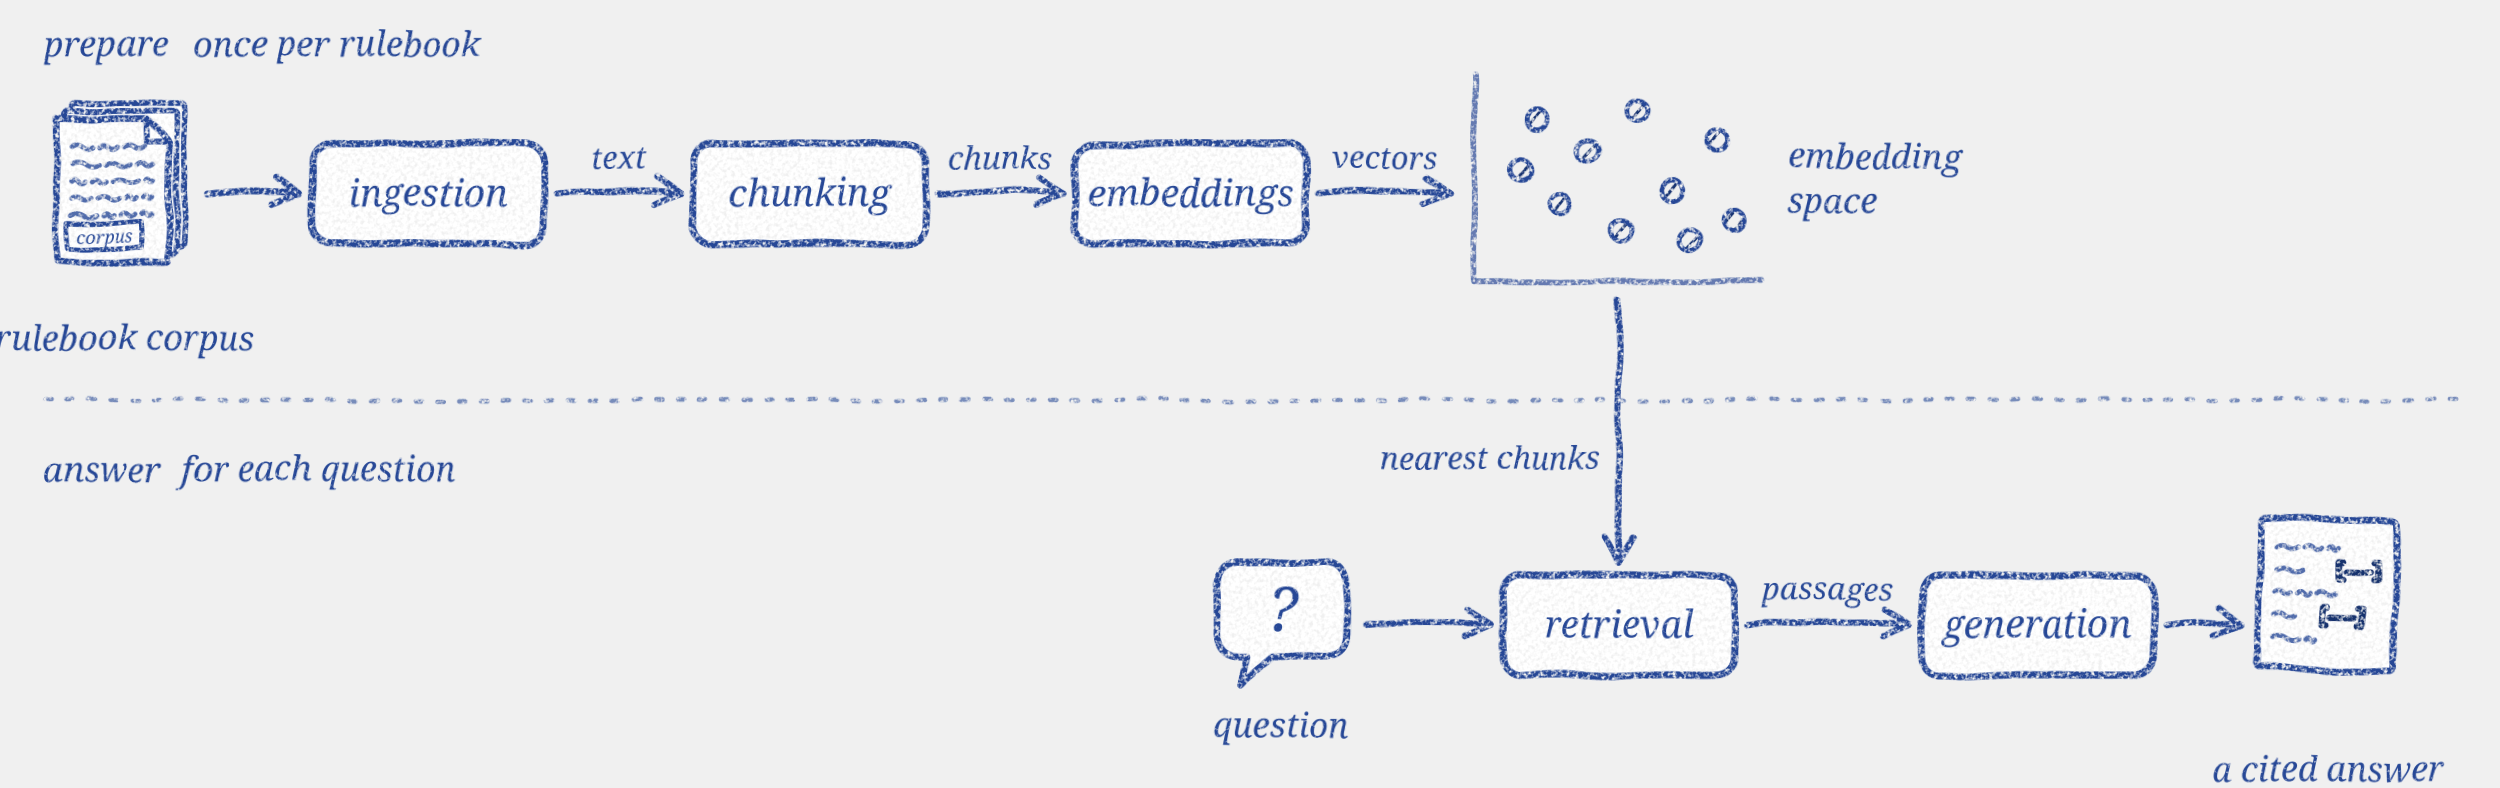
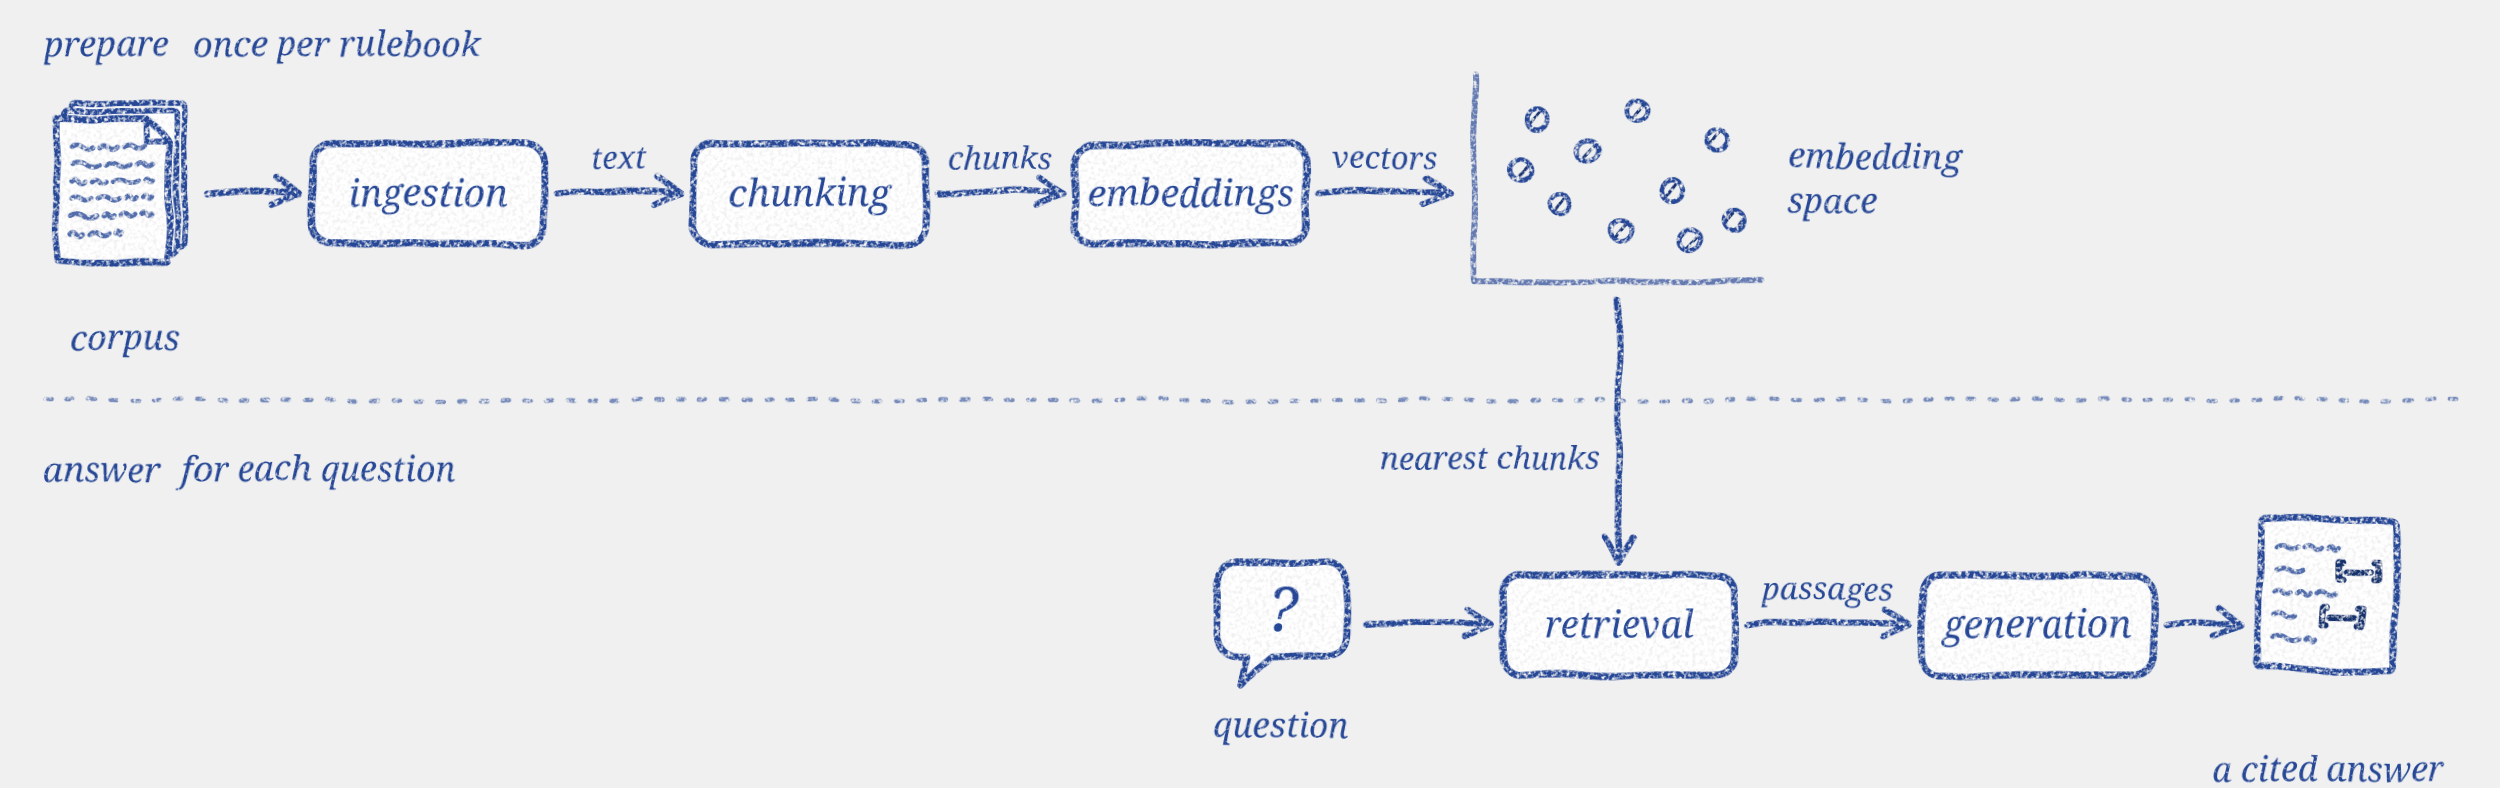
<svg xmlns="http://www.w3.org/2000/svg" viewBox="0 0 800 252" role="img" aria-label="Flow in two parts. Prepare, once per rulebook: a rulebook corpus through ingestion, chunking and embeddings into embedding space. Answer, for each question: retrieval searches that space, and generation writes a cited answer">
  <style>.ink path, .ink rect, .ink ellipse, .ink polygon, .ink circle { vector-effect: non-scaling-stroke; } .lines text { display: none; } .words :not(g):not(text) { display: none; }</style>
  <defs>
    <filter id="crayon" x="-5%" y="-5%" width="110%" height="110%">
      <feTurbulence type="fractalNoise" baseFrequency="0.05" numOctaves="2" seed="4" result="wob" />
      <feDisplacementMap in="SourceGraphic" in2="wob" scale="2.2" xChannelSelector="R" yChannelSelector="G" result="moved" />
      <feTurbulence type="fractalNoise" baseFrequency="0.8" numOctaves="2" seed="9" result="grain" />
      <feColorMatrix in="grain" type="matrix" values="0 0 0 0 0  0 0 0 0 0  0 0 0 0 0  -3 0 0 0 2.3" result="tooth" />
      <feComposite in="moved" in2="tooth" operator="in" />
    </filter>
    <filter id="crayon-words" x="-5%" y="-5%" width="110%" height="110%">
      <feTurbulence type="fractalNoise" baseFrequency="0.05" numOctaves="2" seed="4" result="wob" />
      <feDisplacementMap in="SourceGraphic" in2="wob" scale="1.4" xChannelSelector="R" yChannelSelector="G" result="moved" />
      <feTurbulence type="fractalNoise" baseFrequency="0.8" numOctaves="2" seed="9" result="grain" />
      <feColorMatrix in="grain" type="matrix" values="0 0 0 0 0  0 0 0 0 0  0 0 0 0 0  -3 0 0 0 2.8" result="tooth" />
      <feComposite in="moved" in2="tooth" operator="in" />
    </filter>
    <pattern id="h-tight-100" width="4" height="4" patternUnits="userSpaceOnUse" patternTransform="rotate(40) scale(1)">
      <line x1="0" y1="0" x2="0" y2="4" stroke="#18316d" stroke-width="2.0" opacity="1.0" />
    </pattern>
  </defs>
  <g class="ink lines" filter="url(#crayon)" fill="none" stroke="#264796" stroke-linecap="round" stroke-linejoin="round">
    <text x="14" y="18" text-anchor="start" font-family="Georgia, serif" font-style="italic" font-size="11" fill="#264796" stroke="none">prepare</text>
    <text x="62" y="18" text-anchor="start" font-family="Georgia, serif" font-style="italic" font-size="11" fill="#264796" stroke="none">once per rulebook</text>
    <g transform="translate(18 38) scale(0.62)">
      <rect x="8" y="-8" width="58" height="74" rx="2" fill="#fff" stroke-width="1.89" />
      <rect x="4" y="-4" width="58" height="74" rx="2" fill="#fff" stroke-width="1.89" />
      <g transform="rotate(0.0 29.0 37.0)">
        <path d="M0 0 L46 0 L58 12 L58 74 L0 74 Z" fill="#fff" stroke-width="2.17" />
        <path d="M46 0 L46 12 L58 12" stroke-width="1.74" />
        <path d="M8.0 14.0 q 2.8 -2 5.5 0 t 5.5 0 M22.5 14.0 q 2.2 -2 4.5 0 t 4.5 0 M35.0 14.0 q 2.5 -2 5.0 0 t 5.0 0 M8.0 23.0 q 3.5 -2 7.0 0 t 7.0 0 M25.5 23.0 q 3.2 -2 6.5 0 t 6.5 0 M42.0 23.0 q 2.0 -2 4.0 0 t 4.0 0 M8.0 32.0 q 1.8 -2 3.5 0 t 3.5 0 M18.5 32.0 q 1.8 -2 3.5 0 t 3.5 0 M29.0 32.0 q 3.5 -2 7.0 0 t 7.0 0 M46.5 32.0 q 0.9 -2 1.8 0 t 1.8 0 M8.0 41.0 q 2.5 -2 5.0 0 t 5.0 0 M21.5 41.0 q 2.8 -2 5.5 0 t 5.5 0 M36.0 41.0 q 1.5 -2 3.0 0 t 3.0 0 M45.5 41.0 q 1.1 -2 2.2 0 t 2.2 0 M8.0 50.0 q 3.2 -2 6.5 0 t 6.5 0 M24.5 50.0 q 1.2 -2 2.5 0 t 2.5 0 M33.0 50.0 q 2.0 -2 4.0 0 t 4.0 0 M44.5 50.0 q 1.2 -2 2.5 0 t 2.5 0 M8.0 59.0 q 1.5 -2 3.0 0 t 3.0 0 M17.5 59.0 q 2.2 -2 4.5 0 t 4.5 0 M30.0 59.0 q 0.8 -2 1.6 0 t 1.6 0" stroke-width="1.59" opacity="0.8" />
      </g>
-       <rect x="6" y="54" width="38" height="13" fill="#fff" stroke-width="1.59" />
-       <text x="25" y="64" text-anchor="middle" font-family="Georgia, serif" font-style="italic" font-size="9" fill="#264796" stroke="none">corpus</text>
    </g>
-     <text x="40" y="112" text-anchor="middle" font-family="Georgia, serif" font-style="italic" font-size="11" fill="#264796" stroke="none">rulebook corpus</text>
+     <text x="40" y="112" text-anchor="middle" font-family="Georgia, serif" font-style="italic" font-size="11" fill="#264796" stroke="none">corpus</text>
    <path d="M66.0 62.0 Q 81.0 60.0 96.0 62.0" stroke-width="2.03" />
    <path d="M88.7 56.6 L96.0 62.0 L87.5 65.3" stroke-width="2.03" />
    <rect x="100" y="46" width="74" height="32" rx="6" fill="#fff" stroke-width="2.32" />
    <text x="137.0" y="66" text-anchor="middle" font-family="Georgia, serif" font-style="italic" font-size="12" fill="#264796" stroke="none">ingestion</text>
    <rect x="222" y="46" width="74" height="32" rx="6" fill="#fff" stroke-width="2.32" />
    <text x="259.0" y="66" text-anchor="middle" font-family="Georgia, serif" font-style="italic" font-size="12" fill="#264796" stroke="none">chunking</text>
    <rect x="344" y="46" width="74" height="32" rx="6" fill="#fff" stroke-width="2.32" />
    <text x="381.0" y="66" text-anchor="middle" font-family="Georgia, serif" font-style="italic" font-size="12" fill="#264796" stroke="none">embeddings</text>
    <path d="M178.0 62.0 Q 198.0 60.0 218.0 62.0" stroke-width="2.03" />
    <path d="M210.5 56.8 L218.0 62.0 L209.6 65.6" stroke-width="2.03" />
    <text x="198.0" y="54.0" text-anchor="middle" font-family="Georgia, serif" font-style="italic" font-size="10" fill="#264796" stroke="none">text</text>
    <path d="M300.0 62.0 Q 320.0 60.0 340.0 62.0" stroke-width="2.03" />
    <path d="M332.5 56.8 L340.0 62.0 L331.6 65.6" stroke-width="2.03" />
    <text x="320.0" y="54.0" text-anchor="middle" font-family="Georgia, serif" font-style="italic" font-size="10" fill="#264796" stroke="none">chunks</text>
    <path d="M422.0 62.0 Q 443.0 60.0 464.0 62.0" stroke-width="2.03" />
    <path d="M456.5 56.9 L464.0 62.0 L455.6 65.6" stroke-width="2.03" />
    <text x="443.0" y="54.0" text-anchor="middle" font-family="Georgia, serif" font-style="italic" font-size="10" fill="#264796" stroke="none">vectors</text>
    <path d="M472 24 L472 90 L564 90" stroke-width="1.89" opacity="0.7" />
    <circle cx="491.8" cy="38.4" r="3.4" fill="url(#h-tight-100)" stroke-width="1.59" />
    <circle cx="508.0" cy="48.0" r="3.4" fill="url(#h-tight-100)" stroke-width="1.59" />
    <circle cx="524.2" cy="35.2" r="3.4" fill="url(#h-tight-100)" stroke-width="1.59" />
    <circle cx="499.0" cy="65.6" r="3.4" fill="url(#h-tight-100)" stroke-width="1.59" />
    <circle cx="535.0" cy="60.8" r="3.4" fill="url(#h-tight-100)" stroke-width="1.59" />
    <circle cx="549.4" cy="44.8" r="3.4" fill="url(#h-tight-100)" stroke-width="1.59" />
    <circle cx="518.8" cy="73.6" r="3.4" fill="url(#h-tight-100)" stroke-width="1.59" />
    <circle cx="554.8" cy="70.4" r="3.4" fill="url(#h-tight-100)" stroke-width="1.59" />
    <circle cx="486.4" cy="54.4" r="3.4" fill="url(#h-tight-100)" stroke-width="1.59" />
    <circle cx="540.4" cy="76.8" r="3.4" fill="url(#h-tight-100)" stroke-width="1.59" />
    <text x="572" y="54" text-anchor="start" font-family="Georgia, serif" font-style="italic" font-size="11" fill="#264796" stroke="none">embedding</text>
    <text x="572" y="68" text-anchor="start" font-family="Georgia, serif" font-style="italic" font-size="11" fill="#264796" stroke="none">space</text>
    <path d="M14 128 H786" stroke-width="1.45" stroke-dasharray="2 5" opacity="0.6" />
    <text x="14" y="154" text-anchor="start" font-family="Georgia, serif" font-style="italic" font-size="11" fill="#264796" stroke="none">answer</text>
    <text x="58" y="154" text-anchor="start" font-family="Georgia, serif" font-style="italic" font-size="11" fill="#264796" stroke="none">for each question</text>
    <path d="M397.0 180 H423.0 Q431.0 180 431.0 188 V202 Q431.0 210 423.0 210 H407.0 L397.0 219 L399.0 210 H397.0 Q389.0 210 389.0 202 V188 Q389.0 180 397.0 180 Z" fill="#fff" stroke-width="2.17" />
    <text x="410.0" y="202.0" text-anchor="middle" font-family="Georgia, serif" font-style="italic" font-size="20" fill="#264796" stroke="none">?</text>
    <text x="410.0" y="236" text-anchor="middle" font-family="Georgia, serif" font-style="italic" font-size="11" fill="#264796" stroke="none">question</text>
    <path d="M437.0 200.0 Q 457.0 198.0 477.0 200.0" stroke-width="2.03" />
    <path d="M469.5 194.8 L477.0 200.0 L468.6 203.6" stroke-width="2.03" />
    <rect x="481.0" y="184" width="74" height="32" rx="6" fill="#fff" stroke-width="2.32" />
    <text x="518.0" y="204" text-anchor="middle" font-family="Georgia, serif" font-style="italic" font-size="12" fill="#264796" stroke="none">retrieval</text>
    <path d="M518.0 96.0 Q 518.0 138.0 518.0 180.0" stroke-width="2.03" />
    <path d="M522.4 172.0 L518.0 180.0 L513.6 172.0" stroke-width="2.03" />
    <text x="512.0" y="150" text-anchor="end" font-family="Georgia, serif" font-style="italic" font-size="10" fill="#264796" stroke="none">nearest chunks</text>
    <path d="M559.0 200.0 Q 585.0 198.0 611.0 200.0" stroke-width="2.03" />
    <path d="M603.4 195.0 L611.0 200.0 L602.7 203.8" stroke-width="2.03" />
    <text x="585.0" y="192.0" text-anchor="middle" font-family="Georgia, serif" font-style="italic" font-size="10" fill="#264796" stroke="none">passages</text>
    <rect x="615.0" y="184" width="74" height="32" rx="6" fill="#fff" stroke-width="2.32" />
    <text x="652.0" y="204" text-anchor="middle" font-family="Georgia, serif" font-style="italic" font-size="12" fill="#264796" stroke="none">generation</text>
    <path d="M693.0 200.0 Q 705.0 198.0 717.0 200.0" stroke-width="2.03" />
    <path d="M709.8 194.3 L717.0 200.0 L708.4 203.0" stroke-width="2.03" />
    <g transform="translate(723.0 166) scale(0.62)">
      <g transform="rotate(2 35.0 39.0)">
        <rect x="0" y="0" width="70" height="78" rx="2" fill="#fff" stroke-width="2.17" />
        <path d="M8.0 15.0 q 2.8 -2 5.5 0 t 5.5 0 M22.5 15.0 q 2.2 -2 4.5 0 t 4.5 0 M35.0 15.0 q 1.3 -2 2.7 0 t 2.7 0" stroke-width="1.59" opacity="0.8" />
        <path d="M8.0 27.0 q 3.5 -2 7.0 0 t 7.0 0" stroke-width="1.59" opacity="0.8" />
        <path d="M43 22 h-2 v9 h2 M59 22 h2 v9 h-2" stroke="#18316d" stroke-width="2.17" />
        <path d="M45 27 h12" stroke="#18316d" stroke-width="2.03" />
        <path d="M8.0 39.0 q 1.8 -2 3.5 0 t 3.5 0 M18.5 39.0 q 1.8 -2 3.5 0 t 3.5 0 M29.0 39.0 q 2.6 -2 5.1 0 t 5.1 0" stroke-width="1.59" opacity="0.8" />
        <path d="M8.0 51.0 q 2.5 -2 5.0 0 t 5.0 0" stroke-width="1.59" opacity="0.8" />
        <path d="M35 46 h-2 v9 h2 M51 46 h2 v9 h-2" stroke="#18316d" stroke-width="2.17" />
        <path d="M37 51 h12" stroke="#18316d" stroke-width="2.03" />
        <path d="M8.0 63.0 q 3.2 -2 6.5 0 t 6.5 0 M24.5 63.0 q 1.2 -2 2.5 0 t 2.5 0" stroke-width="1.59" opacity="0.8" />
      </g>
    </g>
    <text x="745.0" y="250" text-anchor="middle" font-family="Georgia, serif" font-style="italic" font-size="11" fill="#264796" stroke="none">a cited answer</text>
  </g>
  <g class="ink words" filter="url(#crayon-words)" fill="none" stroke="#264796" stroke-linecap="round" stroke-linejoin="round">
    <text x="14" y="18" text-anchor="start" font-family="Georgia, serif" font-style="italic" font-size="11" fill="#264796" stroke="none">prepare</text>
    <text x="62" y="18" text-anchor="start" font-family="Georgia, serif" font-style="italic" font-size="11" fill="#264796" stroke="none">once per rulebook</text>
    <g transform="translate(18 38) scale(0.62)">
      <rect x="8" y="-8" width="58" height="74" rx="2" fill="#fff" stroke-width="1.89" />
      <rect x="4" y="-4" width="58" height="74" rx="2" fill="#fff" stroke-width="1.89" />
      <g transform="rotate(0.0 29.0 37.0)">
        <path d="M0 0 L46 0 L58 12 L58 74 L0 74 Z" fill="#fff" stroke-width="2.17" />
        <path d="M46 0 L46 12 L58 12" stroke-width="1.74" />
        <path d="M8.0 14.0 q 2.8 -2 5.5 0 t 5.5 0 M22.5 14.0 q 2.2 -2 4.5 0 t 4.5 0 M35.0 14.0 q 2.5 -2 5.0 0 t 5.0 0 M8.0 23.0 q 3.5 -2 7.0 0 t 7.0 0 M25.5 23.0 q 3.2 -2 6.5 0 t 6.5 0 M42.0 23.0 q 2.0 -2 4.0 0 t 4.0 0 M8.0 32.0 q 1.8 -2 3.5 0 t 3.5 0 M18.5 32.0 q 1.8 -2 3.5 0 t 3.5 0 M29.0 32.0 q 3.5 -2 7.0 0 t 7.0 0 M46.5 32.0 q 0.9 -2 1.8 0 t 1.8 0 M8.0 41.0 q 2.5 -2 5.0 0 t 5.0 0 M21.5 41.0 q 2.8 -2 5.5 0 t 5.5 0 M36.0 41.0 q 1.5 -2 3.0 0 t 3.0 0 M45.5 41.0 q 1.1 -2 2.2 0 t 2.2 0 M8.0 50.0 q 3.2 -2 6.5 0 t 6.5 0 M24.5 50.0 q 1.2 -2 2.5 0 t 2.5 0 M33.0 50.0 q 2.0 -2 4.0 0 t 4.0 0 M44.5 50.0 q 1.2 -2 2.5 0 t 2.5 0 M8.0 59.0 q 1.5 -2 3.0 0 t 3.0 0 M17.5 59.0 q 2.2 -2 4.5 0 t 4.5 0 M30.0 59.0 q 0.8 -2 1.6 0 t 1.6 0" stroke-width="1.59" opacity="0.8" />
      </g>
-       <rect x="6" y="54" width="38" height="13" fill="#fff" stroke-width="1.59" />
-       <text x="25" y="64" text-anchor="middle" font-family="Georgia, serif" font-style="italic" font-size="9" fill="#264796" stroke="none">corpus</text>
    </g>
-     <text x="40" y="112" text-anchor="middle" font-family="Georgia, serif" font-style="italic" font-size="11" fill="#264796" stroke="none">rulebook corpus</text>
+     <text x="40" y="112" text-anchor="middle" font-family="Georgia, serif" font-style="italic" font-size="11" fill="#264796" stroke="none">corpus</text>
    <path d="M66.0 62.0 Q 81.0 60.0 96.0 62.0" stroke-width="2.03" />
    <path d="M88.7 56.6 L96.0 62.0 L87.5 65.3" stroke-width="2.03" />
    <rect x="100" y="46" width="74" height="32" rx="6" fill="#fff" stroke-width="2.32" />
    <text x="137.0" y="66" text-anchor="middle" font-family="Georgia, serif" font-style="italic" font-size="12" fill="#264796" stroke="none">ingestion</text>
    <rect x="222" y="46" width="74" height="32" rx="6" fill="#fff" stroke-width="2.32" />
    <text x="259.0" y="66" text-anchor="middle" font-family="Georgia, serif" font-style="italic" font-size="12" fill="#264796" stroke="none">chunking</text>
    <rect x="344" y="46" width="74" height="32" rx="6" fill="#fff" stroke-width="2.32" />
    <text x="381.0" y="66" text-anchor="middle" font-family="Georgia, serif" font-style="italic" font-size="12" fill="#264796" stroke="none">embeddings</text>
    <path d="M178.0 62.0 Q 198.0 60.0 218.0 62.0" stroke-width="2.03" />
    <path d="M210.5 56.8 L218.0 62.0 L209.6 65.6" stroke-width="2.03" />
    <text x="198.0" y="54.0" text-anchor="middle" font-family="Georgia, serif" font-style="italic" font-size="10" fill="#264796" stroke="none">text</text>
    <path d="M300.0 62.0 Q 320.0 60.0 340.0 62.0" stroke-width="2.03" />
    <path d="M332.5 56.8 L340.0 62.0 L331.6 65.6" stroke-width="2.03" />
    <text x="320.0" y="54.0" text-anchor="middle" font-family="Georgia, serif" font-style="italic" font-size="10" fill="#264796" stroke="none">chunks</text>
    <path d="M422.0 62.0 Q 443.0 60.0 464.0 62.0" stroke-width="2.03" />
    <path d="M456.5 56.9 L464.0 62.0 L455.6 65.6" stroke-width="2.03" />
    <text x="443.0" y="54.0" text-anchor="middle" font-family="Georgia, serif" font-style="italic" font-size="10" fill="#264796" stroke="none">vectors</text>
    <path d="M472 24 L472 90 L564 90" stroke-width="1.89" opacity="0.7" />
    <circle cx="491.8" cy="38.4" r="3.4" fill="url(#h-tight-100)" stroke-width="1.59" />
    <circle cx="508.0" cy="48.0" r="3.4" fill="url(#h-tight-100)" stroke-width="1.59" />
    <circle cx="524.2" cy="35.2" r="3.4" fill="url(#h-tight-100)" stroke-width="1.59" />
    <circle cx="499.0" cy="65.6" r="3.4" fill="url(#h-tight-100)" stroke-width="1.59" />
    <circle cx="535.0" cy="60.8" r="3.4" fill="url(#h-tight-100)" stroke-width="1.59" />
    <circle cx="549.4" cy="44.8" r="3.4" fill="url(#h-tight-100)" stroke-width="1.59" />
    <circle cx="518.8" cy="73.6" r="3.4" fill="url(#h-tight-100)" stroke-width="1.59" />
    <circle cx="554.8" cy="70.4" r="3.4" fill="url(#h-tight-100)" stroke-width="1.59" />
    <circle cx="486.4" cy="54.4" r="3.4" fill="url(#h-tight-100)" stroke-width="1.59" />
    <circle cx="540.4" cy="76.8" r="3.4" fill="url(#h-tight-100)" stroke-width="1.59" />
    <text x="572" y="54" text-anchor="start" font-family="Georgia, serif" font-style="italic" font-size="11" fill="#264796" stroke="none">embedding</text>
    <text x="572" y="68" text-anchor="start" font-family="Georgia, serif" font-style="italic" font-size="11" fill="#264796" stroke="none">space</text>
    <path d="M14 128 H786" stroke-width="1.45" stroke-dasharray="2 5" opacity="0.6" />
    <text x="14" y="154" text-anchor="start" font-family="Georgia, serif" font-style="italic" font-size="11" fill="#264796" stroke="none">answer</text>
    <text x="58" y="154" text-anchor="start" font-family="Georgia, serif" font-style="italic" font-size="11" fill="#264796" stroke="none">for each question</text>
    <path d="M397.0 180 H423.0 Q431.0 180 431.0 188 V202 Q431.0 210 423.0 210 H407.0 L397.0 219 L399.0 210 H397.0 Q389.0 210 389.0 202 V188 Q389.0 180 397.0 180 Z" fill="#fff" stroke-width="2.17" />
    <text x="410.0" y="202.0" text-anchor="middle" font-family="Georgia, serif" font-style="italic" font-size="20" fill="#264796" stroke="none">?</text>
    <text x="410.0" y="236" text-anchor="middle" font-family="Georgia, serif" font-style="italic" font-size="11" fill="#264796" stroke="none">question</text>
    <path d="M437.0 200.0 Q 457.0 198.0 477.0 200.0" stroke-width="2.03" />
    <path d="M469.5 194.8 L477.0 200.0 L468.6 203.6" stroke-width="2.03" />
    <rect x="481.0" y="184" width="74" height="32" rx="6" fill="#fff" stroke-width="2.32" />
    <text x="518.0" y="204" text-anchor="middle" font-family="Georgia, serif" font-style="italic" font-size="12" fill="#264796" stroke="none">retrieval</text>
    <path d="M518.0 96.0 Q 518.0 138.0 518.0 180.0" stroke-width="2.03" />
    <path d="M522.4 172.0 L518.0 180.0 L513.6 172.0" stroke-width="2.03" />
    <text x="512.0" y="150" text-anchor="end" font-family="Georgia, serif" font-style="italic" font-size="10" fill="#264796" stroke="none">nearest chunks</text>
    <path d="M559.0 200.0 Q 585.0 198.0 611.0 200.0" stroke-width="2.03" />
    <path d="M603.4 195.0 L611.0 200.0 L602.7 203.8" stroke-width="2.03" />
    <text x="585.0" y="192.0" text-anchor="middle" font-family="Georgia, serif" font-style="italic" font-size="10" fill="#264796" stroke="none">passages</text>
    <rect x="615.0" y="184" width="74" height="32" rx="6" fill="#fff" stroke-width="2.32" />
    <text x="652.0" y="204" text-anchor="middle" font-family="Georgia, serif" font-style="italic" font-size="12" fill="#264796" stroke="none">generation</text>
    <path d="M693.0 200.0 Q 705.0 198.0 717.0 200.0" stroke-width="2.03" />
    <path d="M709.8 194.3 L717.0 200.0 L708.4 203.0" stroke-width="2.03" />
    <g transform="translate(723.0 166) scale(0.62)">
      <g transform="rotate(2 35.0 39.0)">
        <rect x="0" y="0" width="70" height="78" rx="2" fill="#fff" stroke-width="2.17" />
        <path d="M8.0 15.0 q 2.8 -2 5.5 0 t 5.5 0 M22.5 15.0 q 2.2 -2 4.5 0 t 4.5 0 M35.0 15.0 q 1.3 -2 2.7 0 t 2.7 0" stroke-width="1.59" opacity="0.8" />
        <path d="M8.0 27.0 q 3.5 -2 7.0 0 t 7.0 0" stroke-width="1.59" opacity="0.8" />
        <path d="M43 22 h-2 v9 h2 M59 22 h2 v9 h-2" stroke="#18316d" stroke-width="2.17" />
        <path d="M45 27 h12" stroke="#18316d" stroke-width="2.03" />
        <path d="M8.0 39.0 q 1.8 -2 3.5 0 t 3.5 0 M18.5 39.0 q 1.8 -2 3.5 0 t 3.5 0 M29.0 39.0 q 2.6 -2 5.1 0 t 5.1 0" stroke-width="1.59" opacity="0.8" />
        <path d="M8.0 51.0 q 2.5 -2 5.0 0 t 5.0 0" stroke-width="1.59" opacity="0.8" />
        <path d="M35 46 h-2 v9 h2 M51 46 h2 v9 h-2" stroke="#18316d" stroke-width="2.17" />
        <path d="M37 51 h12" stroke="#18316d" stroke-width="2.03" />
        <path d="M8.0 63.0 q 3.2 -2 6.5 0 t 6.5 0 M24.5 63.0 q 1.2 -2 2.5 0 t 2.5 0" stroke-width="1.59" opacity="0.8" />
      </g>
    </g>
    <text x="745.0" y="250" text-anchor="middle" font-family="Georgia, serif" font-style="italic" font-size="11" fill="#264796" stroke="none">a cited answer</text>
  </g>
</svg>
